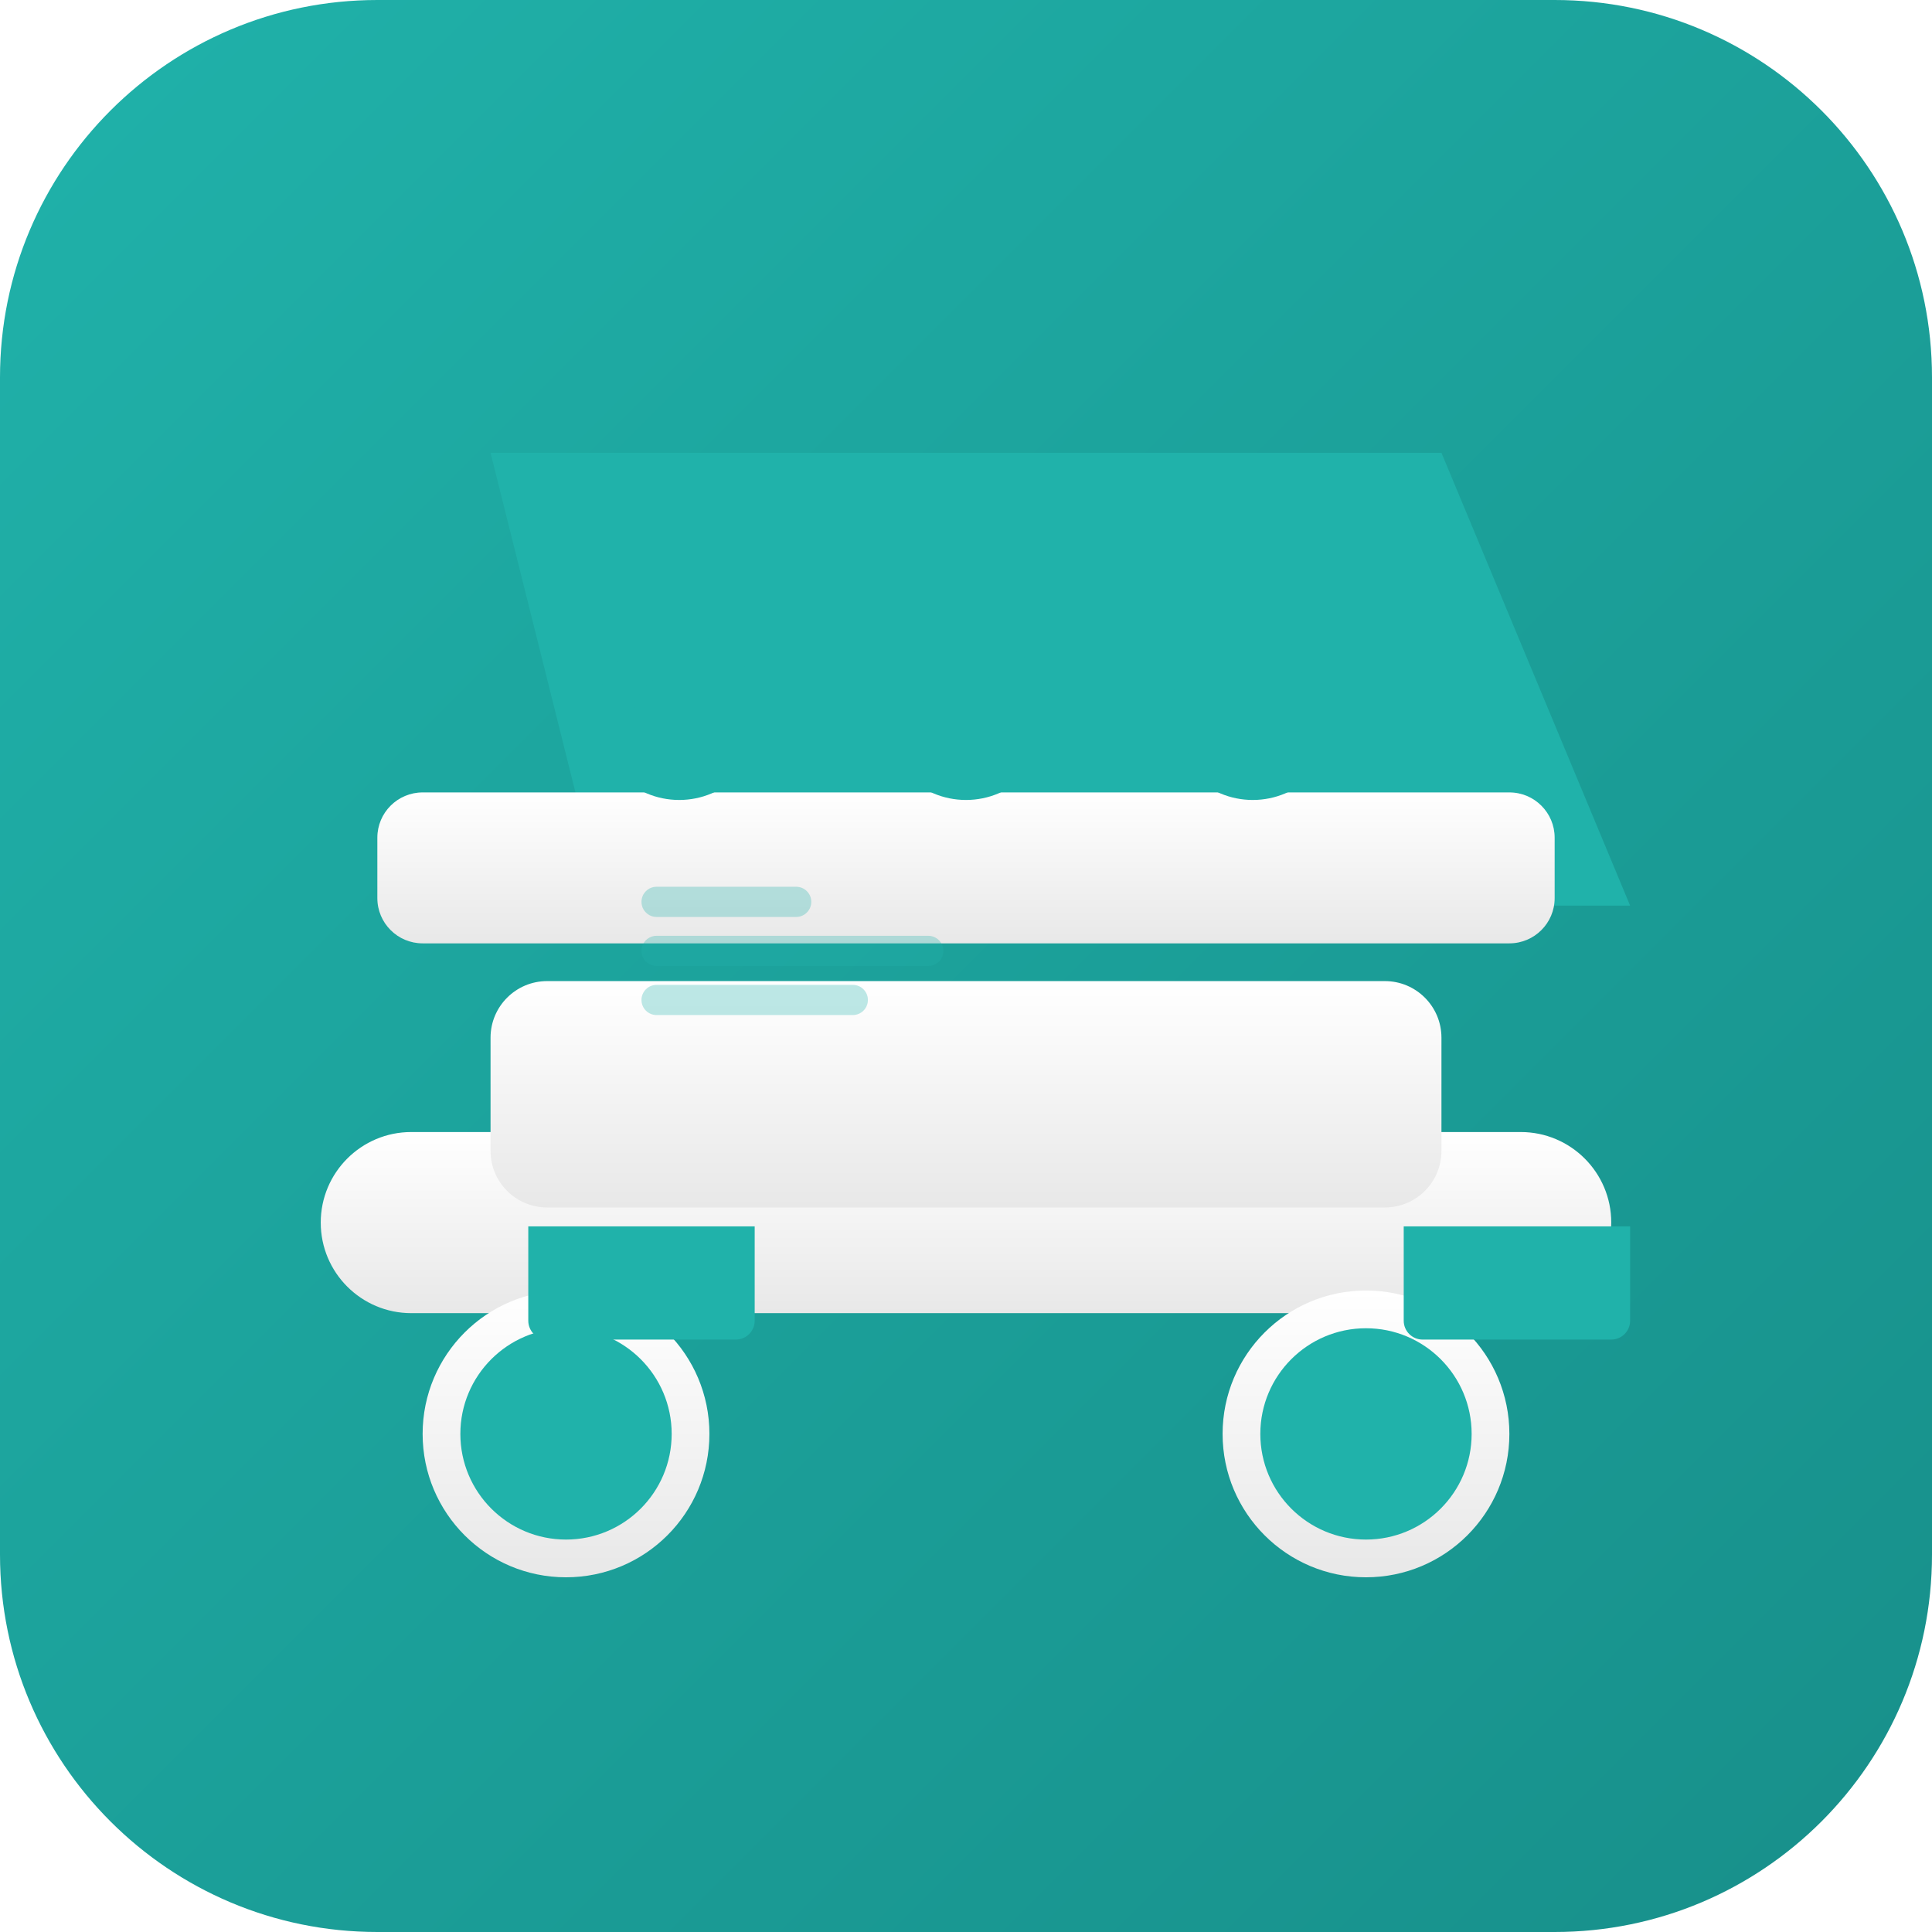
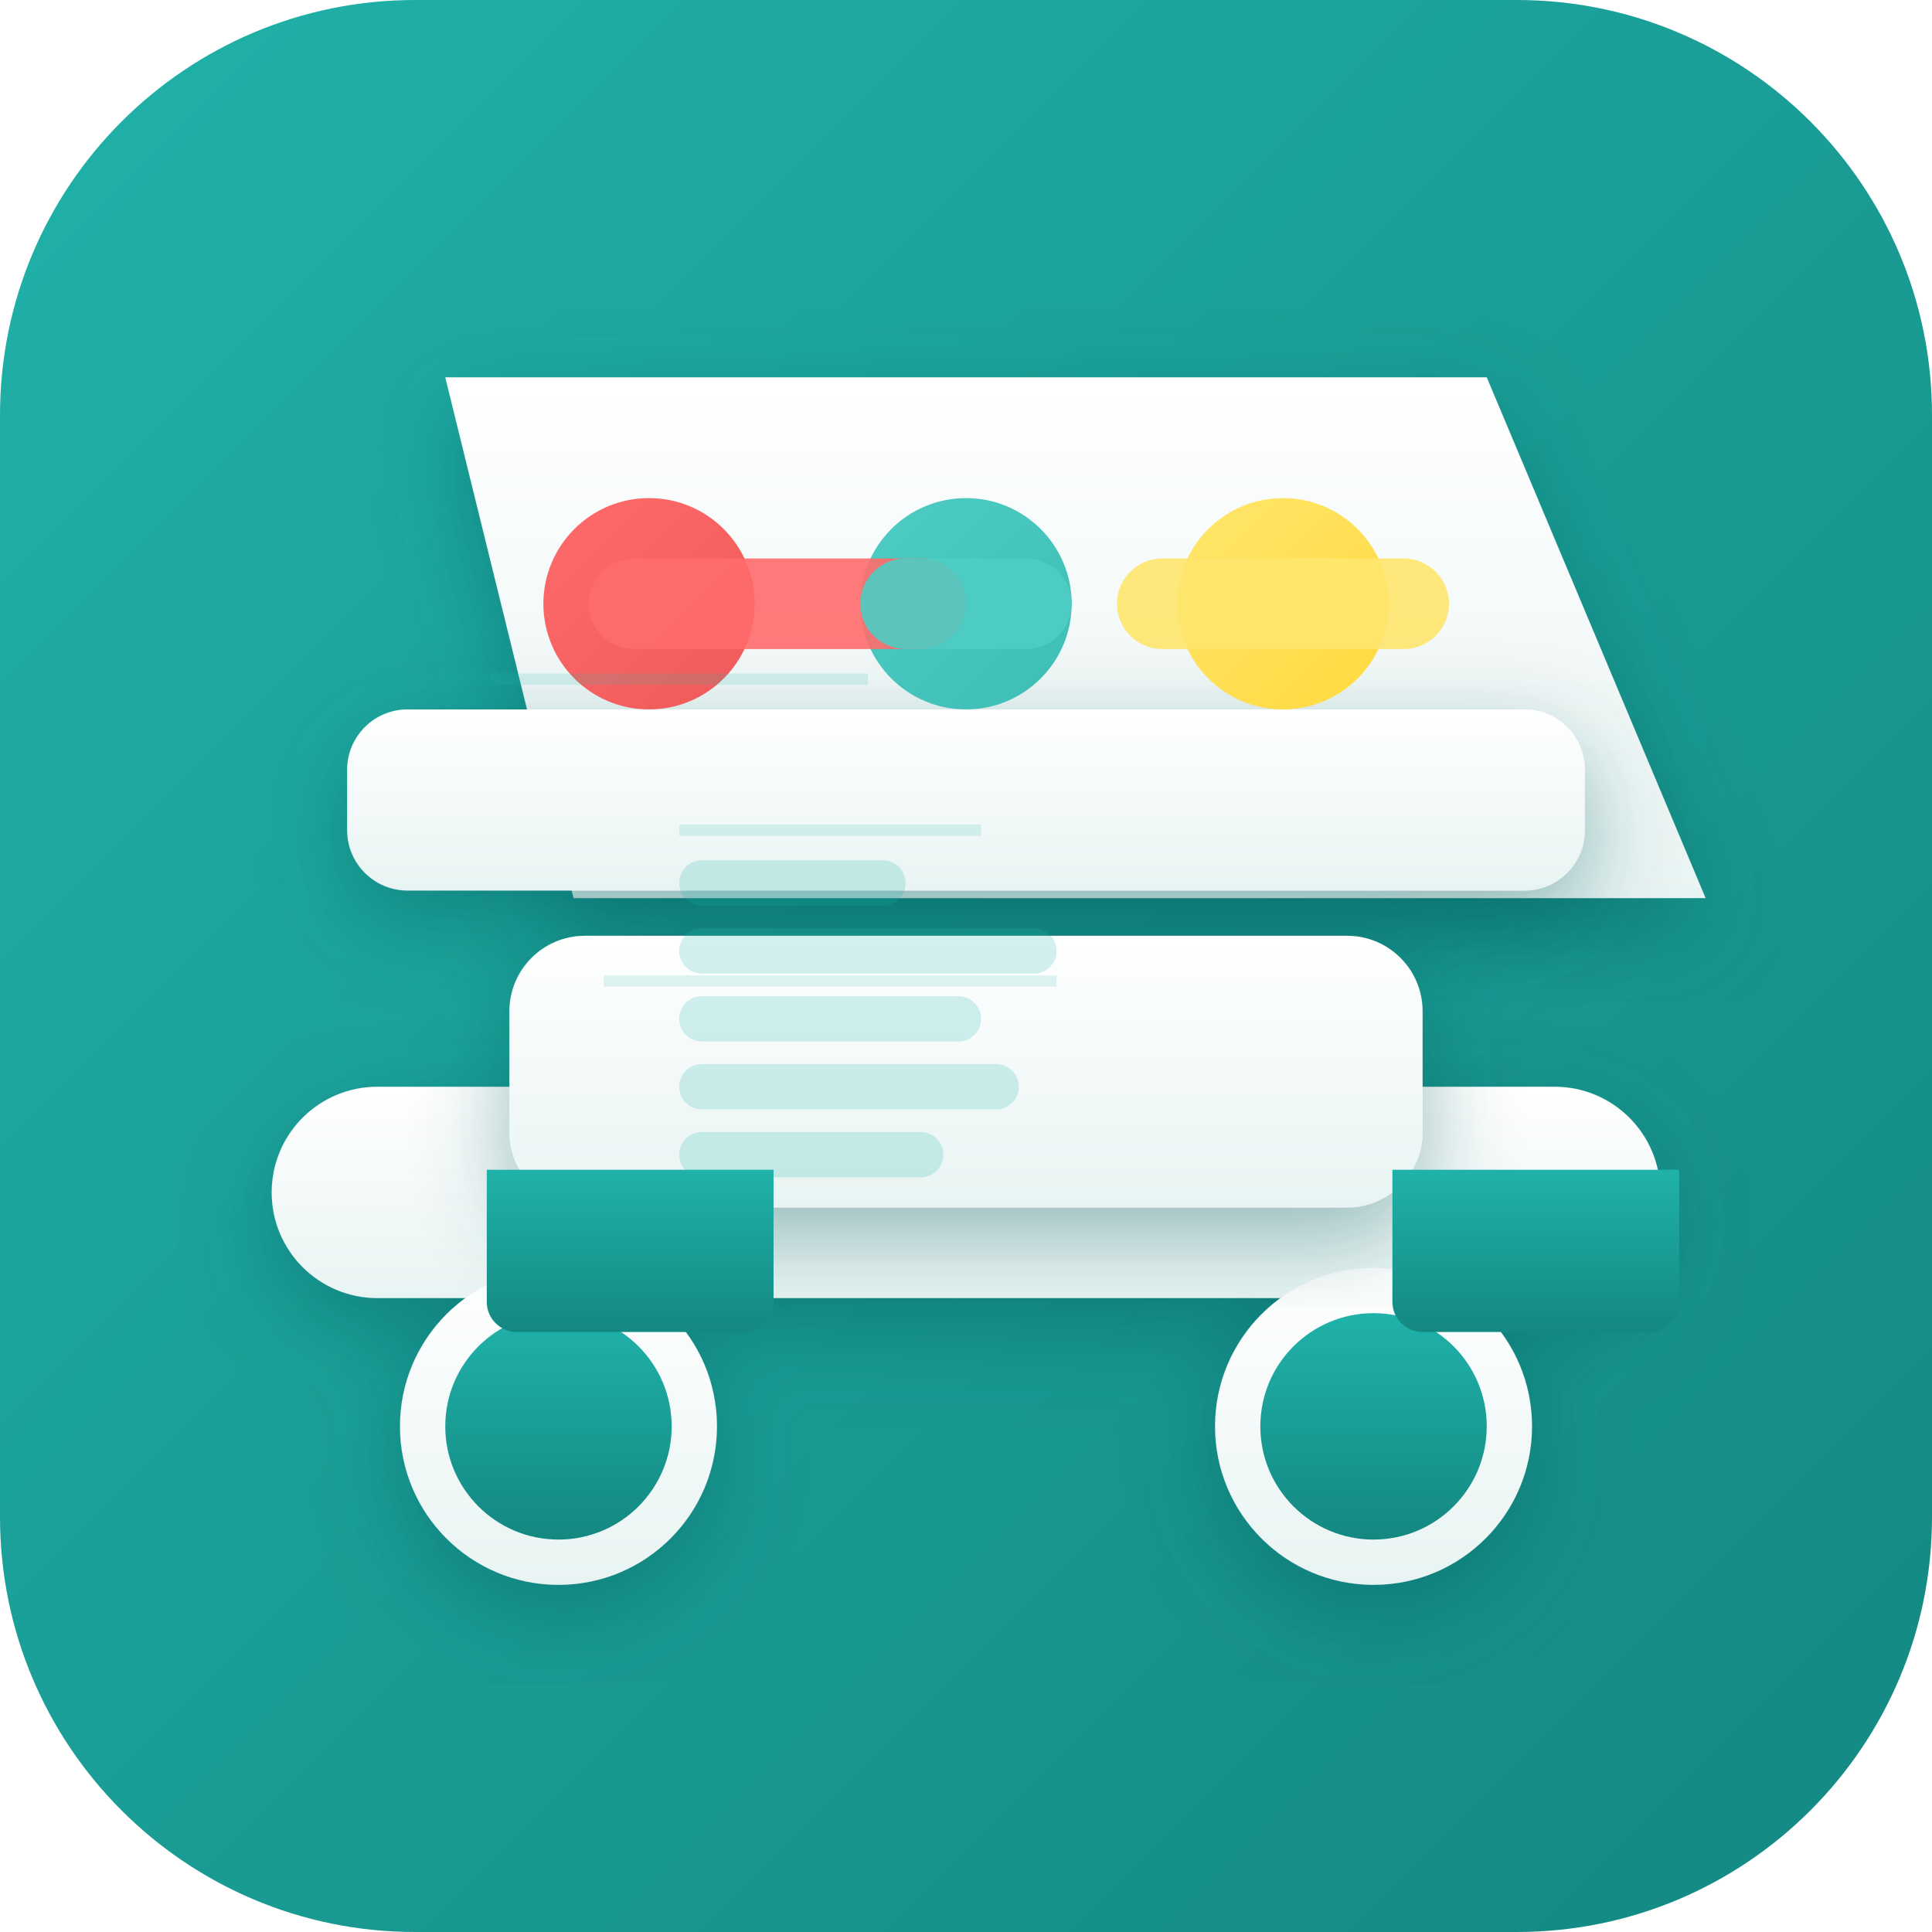
<svg xmlns="http://www.w3.org/2000/svg" viewBox="0 0 512 512">
  <defs>
-     <linearGradient id="bg" x1="0%" y1="0%" x2="100%" y2="100%">
+     <linearGradient id="bgGrad" x1="0%" y1="0%" x2="100%" y2="100%">
      <stop offset="0%" style="stop-color:#20B2AA" />
-       <stop offset="100%" style="stop-color:#178F8A" />
+       <stop offset="50%" style="stop-color:#1A9D96" />
+       <stop offset="100%" style="stop-color:#138881" />
    </linearGradient>
-     <linearGradient id="cart" x1="0%" y1="0%" x2="0%" y2="100%">
+     <linearGradient id="cartGrad" x1="0%" y1="0%" x2="0%" y2="100%">
      <stop offset="0%" style="stop-color:#FFFFFF" />
-       <stop offset="100%" style="stop-color:#E8E8E8" />
+       <stop offset="100%" style="stop-color:#E8F4F3" />
    </linearGradient>
+     <linearGradient id="handleGrad" x1="0%" y1="0%" x2="0%" y2="100%">
+       <stop offset="0%" style="stop-color:#20B2AA" />
+       <stop offset="100%" style="stop-color:#138881" />
+     </linearGradient>
+     <linearGradient id="itemGrad1" x1="0%" y1="0%" x2="100%" y2="100%">
+       <stop offset="0%" style="stop-color:#FF6B6B" />
+       <stop offset="100%" style="stop-color:#EE5A5A" />
+     </linearGradient>
+     <linearGradient id="itemGrad2" x1="0%" y1="0%" x2="100%" y2="100%">
+       <stop offset="0%" style="stop-color:#4ECDC4" />
+       <stop offset="100%" style="stop-color:#3DBDB5" />
+     </linearGradient>
+     <linearGradient id="itemGrad3" x1="0%" y1="0%" x2="100%" y2="100%">
+       <stop offset="0%" style="stop-color:#FFE66D" />
+       <stop offset="100%" style="stop-color:#FFD93D" />
+     </linearGradient>
+     <filter id="shadow" x="-20%" y="-20%" width="140%" height="140%">
+       <feDropShadow dx="0" dy="8" stdDeviation="12" flood-color="#0D5C58" flood-opacity="0.4" />
+     </filter>
+     <filter id="innerGlow" x="-10%" y="-10%" width="120%" height="120%">
+       <feGaussianBlur stdDeviation="2" result="blur" />
+       <feComposite in="SourceGraphic" in2="blur" operator="over" />
+     </filter>
  </defs>
-   <rect width="512" height="512" rx="100" fill="url(#bg)" />
-   <g fill="url(#cart)">
-     <rect x="85" y="300" width="342" height="48" rx="24" />
-     <circle cx="150" cy="380" r="38" />
-     <circle cx="362" cy="380" r="38" />
-     <path d="M130 120h252l50 120H160l-30-120z" fill="#20B2AA" />
-     <rect x="100" y="210" width="312" height="40" rx="12" />
-     <rect x="130" y="260" width="252" height="60" rx="15" />
-     <circle cx="180" cy="190" r="22" fill="#20B2AA" />
-     <circle cx="256" cy="190" r="22" fill="#20B2AA" />
-     <circle cx="332" cy="190" r="22" fill="#20B2AA" />
-     <rect x="168" y="178" width="88" height="24" rx="12" fill="#20B2AA" />
-     <rect x="244" y="178" width="24" height="24" rx="12" fill="#20B2AA" />
-     <rect x="310" y="178" width="44" height="24" rx="12" fill="#20B2AA" />
-     <rect x="170" y="235" width="45" height="8" rx="4" fill="#20B2AA" opacity="0.3" />
-     <rect x="170" y="248" width="80" height="8" rx="4" fill="#20B2AA" opacity="0.3" />
-     <rect x="170" y="261" width="60" height="8" rx="4" fill="#20B2AA" opacity="0.3" />
+   <rect width="512" height="512" rx="110" fill="url(#bgGrad)" />
+   <g filter="url(#shadow)">
+     <rect x="72" y="288" width="368" height="56" rx="28" fill="url(#cartGrad)" />
+     <circle cx="148" cy="378" r="42" fill="url(#cartGrad)" />
+     <circle cx="364" cy="378" r="42" fill="url(#cartGrad)" />
  </g>
-   <g fill="#20B2AA">
-     <circle cx="150" cy="380" r="28" />
-     <circle cx="362" cy="380" r="28" />
-     <path d="M140 325h60v25a5 5 0 0 1-5 5h-50a5 5 0 0 1-5-5v-25z" />
-     <path d="M372 325h60v25a5 5 0 0 1-5 5h-50a5 5 0 0 1-5-5v-25z" />
+   <path d="M118 100h276l58 138H152l-34-138z" fill="url(#cartGrad)" filter="url(#shadow)" />
+   <g filter="url(#shadow)">
+     <rect x="92" y="188" width="328" height="48" rx="16" fill="url(#cartGrad)" />
+     <rect x="135" y="248" width="242" height="72" rx="20" fill="url(#cartGrad)" />
+   </g>
+   <circle cx="172" cy="160" r="28" fill="url(#itemGrad1)" />
+   <circle cx="256" cy="160" r="28" fill="url(#itemGrad2)" />
+   <circle cx="340" cy="160" r="28" fill="url(#itemGrad3)" />
+   <rect x="156" y="148" width="100" height="24" rx="12" fill="#FF6B6B" opacity="0.9" />
+   <rect x="228" y="148" width="56" height="24" rx="12" fill="#4ECDC4" opacity="0.9" />
+   <rect x="296" y="148" width="88" height="24" rx="12" fill="#FFE66D" opacity="0.9" />
+   <rect x="180" y="228" width="60" height="12" rx="6" fill="#20B2AA" opacity="0.2" />
+   <rect x="180" y="246" width="100" height="12" rx="6" fill="#20B2AA" opacity="0.2" />
+   <rect x="180" y="264" width="80" height="12" rx="6" fill="#20B2AA" opacity="0.2" />
+   <rect x="180" y="282" width="90" height="12" rx="6" fill="#20B2AA" opacity="0.2" />
+   <rect x="180" y="300" width="70" height="12" rx="6" fill="#20B2AA" opacity="0.2" />
+   <g fill="url(#handleGrad)">
+     <circle cx="148" cy="378" r="30" />
+     <circle cx="364" cy="378" r="30" />
+     <path d="M130 310h75v35a8 8 0 0 1-8 8h-60a8 8 0 0 1-8-8v-35z" />
+     <path d="M370 310h75v35a8 8 0 0 1-8 8h-60a8 8 0 0 1-8-8v-35z" />
+   </g>
+   <g fill="none" stroke="#20B2AA" stroke-width="3" opacity="0.15">
+     <path d="M130 180h100M180 220h80M160 260h120" />
  </g>
</svg>
